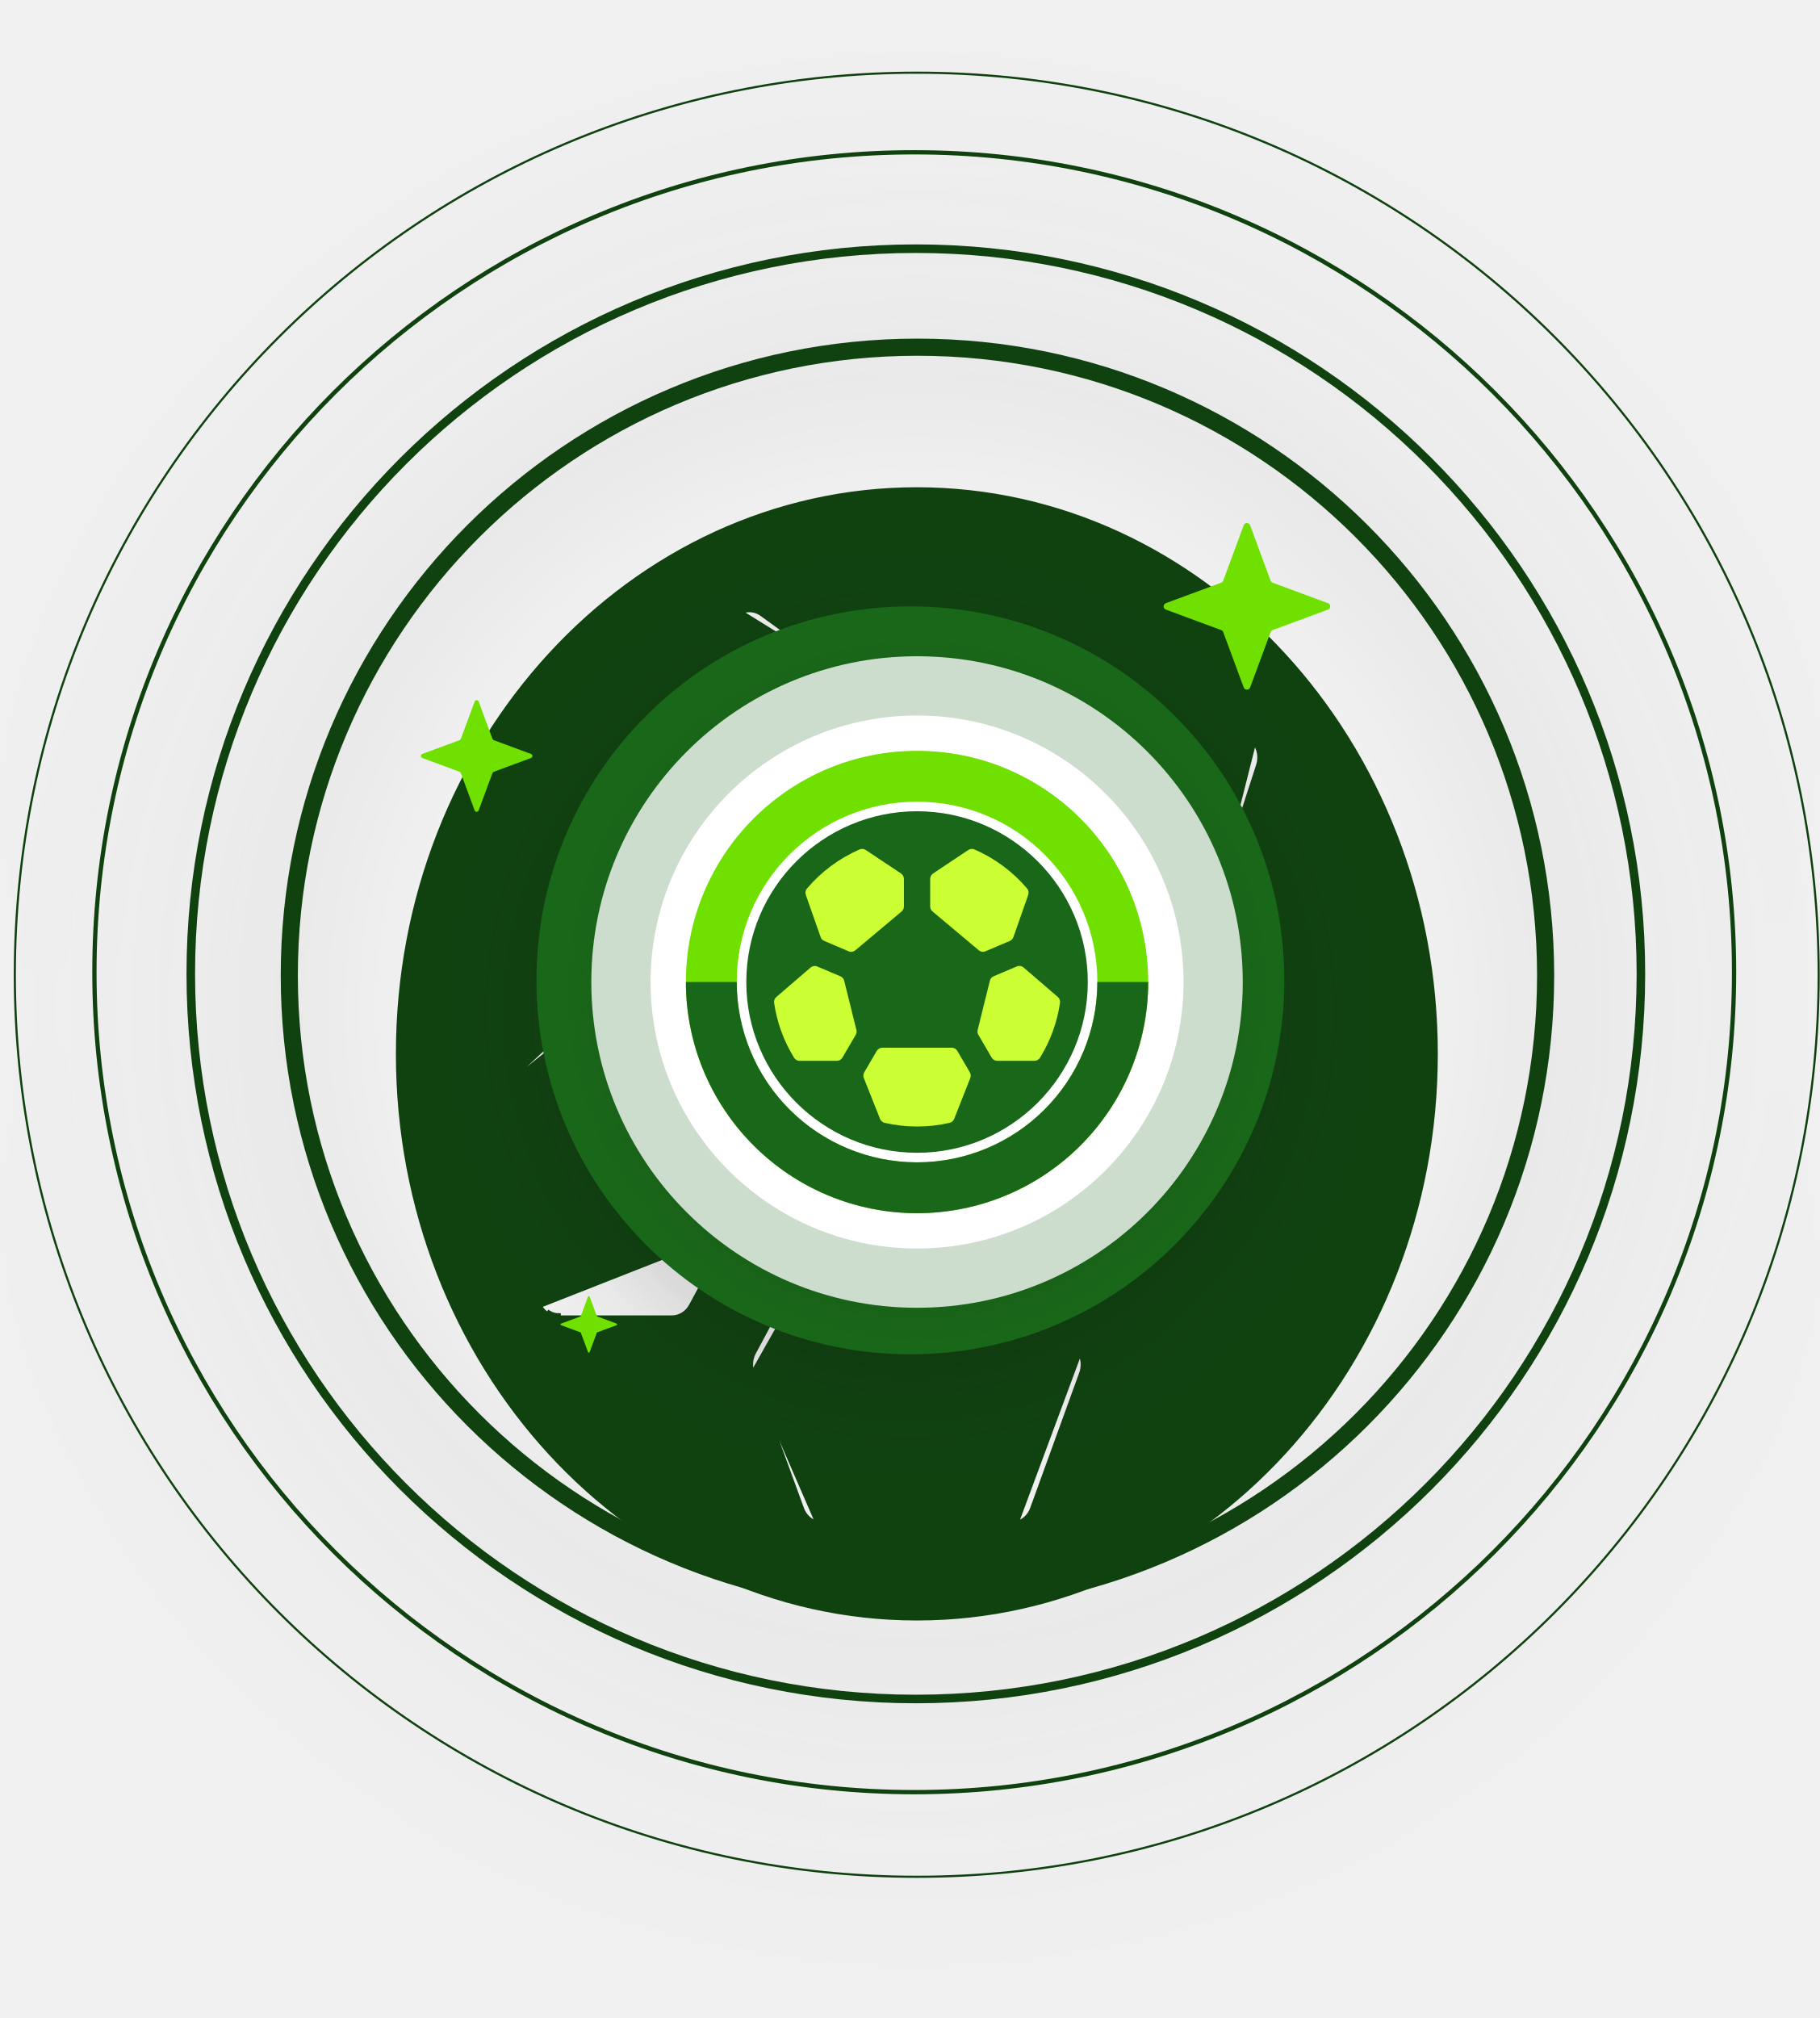
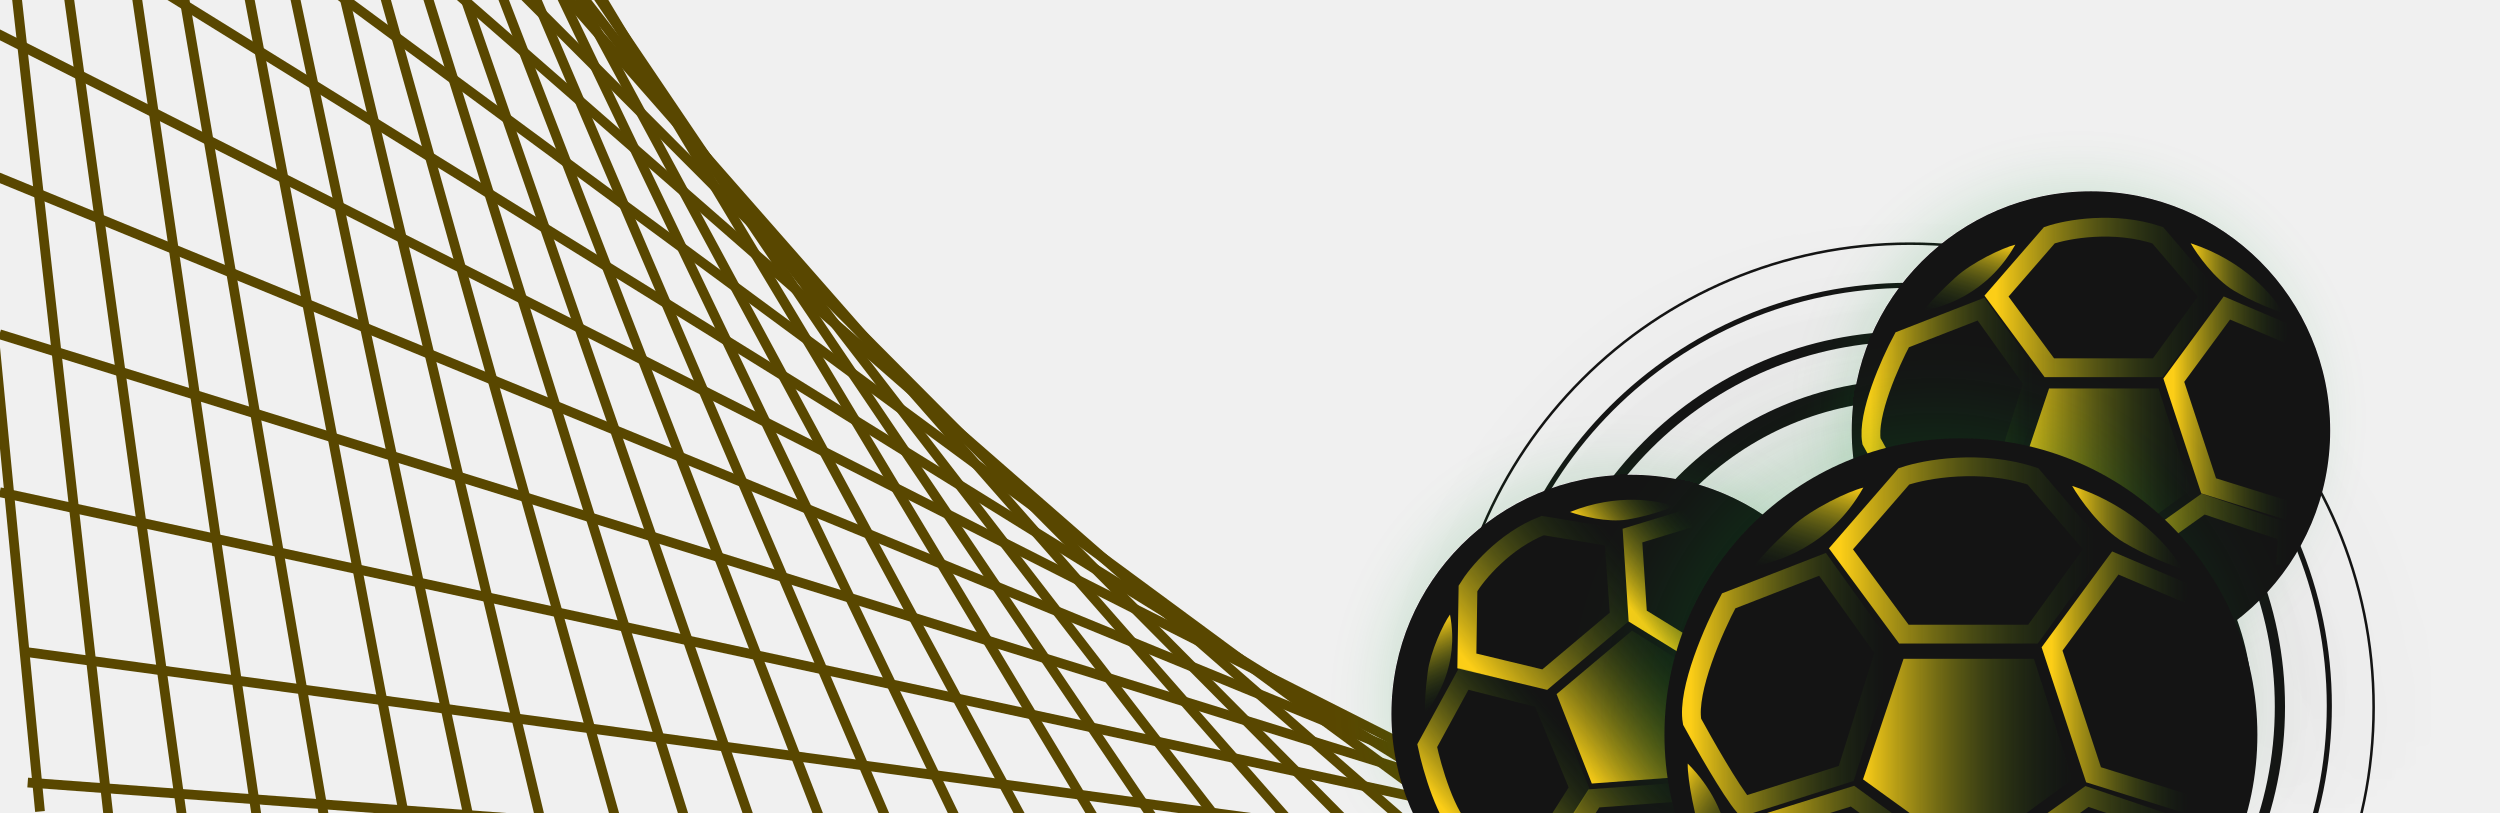
- <svg xmlns="http://www.w3.org/2000/svg" width="432" height="479" viewBox="0 0 432 479" fill="none">
-   <g filter="url(#filter0_d_3861_71825)">
-     <circle cx="217.799" cy="231.535" r="149.124" stroke="#104210" stroke-width="4.065" />
-   </g>
-   <g filter="url(#filter1_d_3861_71825)">
-     <circle cx="217.417" cy="231.153" r="172.127" stroke="#104210" stroke-width="2.032" />
-   </g>
-   <g filter="url(#filter2_d_3861_71825)">
-     <circle cx="217.035" cy="230.77" r="194.622" stroke="#104210" stroke-width="1.016" />
-   </g>
-   <g filter="url(#filter3_d_3861_71825)">
-     <circle cx="217.632" cy="231.368" r="214.114" stroke="#104210" stroke-width="0.508" />
-   </g>
-   <path d="M302.682 312.734H302.682H275.795H275.793C274.863 312.731 273.952 312.463 273.152 311.96C272.352 311.456 271.694 310.737 271.237 309.877L261.642 291.982C260.951 290.701 260.752 289.181 261.083 287.747L269.918 249.004C270.112 248.152 270.486 247.358 271.013 246.685C271.541 246.013 272.209 245.479 272.966 245.131L289.674 237.436C289.674 237.436 289.674 237.436 289.674 237.436C290.582 237.017 291.582 236.882 292.561 237.048C293.539 237.214 294.45 237.673 295.192 238.367L294.845 238.738L295.192 238.367L319.945 261.529L319.945 261.529C320.618 262.16 321.13 262.962 321.435 263.859C321.741 264.755 321.832 265.72 321.701 266.663C321.7 266.663 321.7 266.664 321.7 266.664L321.197 266.594C319.147 281.889 314.234 296.563 306.761 309.71L302.682 312.734ZM302.682 312.734C303.6 312.733 304.5 312.474 305.293 311.985C306.084 311.497 306.741 310.797 307.204 309.959L302.682 312.734ZM145.637 237.487L145.638 237.488L162.346 245.182C163.103 245.531 163.771 246.064 164.299 246.737C164.827 247.41 165.201 248.204 165.394 249.056L174.229 287.799C174.56 289.233 174.361 290.753 173.67 292.033L145.637 237.487ZM145.637 237.487C144.732 237.074 143.736 236.942 142.763 237.108C141.791 237.273 140.884 237.729 140.144 238.418L140.144 238.419L115.391 261.581L115.391 261.581M145.637 237.487L115.391 261.581M115.391 261.581C114.718 262.211 114.206 263.014 113.901 263.911C113.595 264.807 113.504 265.771 113.635 266.715L115.391 261.581ZM285.06 218.28L285.057 218.282L267.469 226.384L267.469 226.384C266.571 226.797 265.583 226.933 264.615 226.775C263.648 226.617 262.744 226.173 262.003 225.496C262.003 225.496 262.003 225.496 262.003 225.496L228.554 194.985C228.554 194.984 228.553 194.984 228.553 194.984C227.963 194.453 227.49 193.791 227.164 193.046C226.839 192.301 226.667 191.489 226.661 190.666L226.661 190.663L226.661 168.949V168.949C226.662 168.022 226.872 167.108 227.277 166.287C227.681 165.466 228.267 164.761 228.988 164.238L228.988 164.238L254.454 145.784L285.06 218.28ZM285.06 218.28C285.734 217.964 286.337 217.5 286.832 216.92C287.326 216.341 287.702 215.659 287.938 214.918L285.06 218.28ZM206.324 164.238L206.324 164.238C207.045 164.761 207.631 165.466 208.035 166.287C208.44 167.108 208.65 168.022 208.651 168.949V168.949V190.663C208.651 191.486 208.485 192.301 208.164 193.05C207.842 193.799 207.372 194.466 206.785 195.002L206.324 164.238ZM206.324 164.238L180.853 145.785C180.124 145.253 179.281 144.926 178.399 144.836C177.518 144.747 176.631 144.898 175.821 145.275L175.817 145.277L206.324 164.238ZM192.551 301.372L192.553 301.372L242.759 301.372H242.761C243.691 301.374 244.603 301.642 245.402 302.146C246.202 302.649 246.86 303.369 247.317 304.228L256.341 321.037L192.551 301.372ZM192.551 301.372C191.621 301.374 190.71 301.642 189.91 302.146C189.111 302.649 188.452 303.368 187.996 304.228C187.995 304.228 187.995 304.228 187.995 304.228L178.977 321.038C178.577 321.782 178.34 322.613 178.282 323.468C178.223 324.322 178.345 325.181 178.638 325.979M192.551 301.372L178.638 325.979M178.638 325.98L190.369 358.109C190.369 358.109 190.369 358.109 190.369 358.109C190.68 358.961 191.177 359.722 191.823 360.325C192.469 360.928 193.244 361.355 194.083 361.564C194.083 361.564 194.083 361.564 194.083 361.564L178.638 325.98ZM178.638 325.98C178.638 325.979 178.638 325.979 178.638 325.979M178.638 325.98L178.638 325.979M164.075 309.877L173.67 292.034L128.575 309.762L128.133 310.012C128.133 310.012 128.133 310.013 128.134 310.013C128.6 310.838 129.257 311.525 130.044 312.003L130.307 311.569C131.017 312 131.817 312.226 132.63 312.226V312.734H132.631L159.517 312.734L159.519 312.734C160.45 312.731 161.361 312.463 162.16 311.96C162.959 311.457 163.617 310.738 164.074 309.88C164.074 309.879 164.074 309.878 164.075 309.877ZM173.333 225.515L206.784 195.002L147.35 214.925C147.59 215.668 147.97 216.351 148.47 216.929C148.969 217.508 149.577 217.969 150.255 218.282C150.255 218.282 150.255 218.282 150.255 218.282L167.867 226.403L167.867 226.403C168.765 226.816 169.753 226.953 170.721 226.795C171.688 226.637 172.592 226.192 173.333 225.515C173.333 225.515 173.333 225.515 173.333 225.515ZM136.606 181.702L147.35 214.924L136.606 181.702ZM94.49 250.151C94.49 176.231 149.783 116.164 217.656 116.164C285.529 116.164 340.822 176.231 340.822 250.151C340.822 324.071 285.529 384.138 217.656 384.138C149.783 384.138 94.49 324.071 94.49 250.151ZM287.939 214.916L298.681 181.697C298.681 181.697 298.682 181.697 298.682 181.696C298.989 180.759 299.062 179.752 298.896 178.776C298.73 177.8 298.329 176.885 297.73 176.124L287.939 214.916ZM256.93 144.839C256.042 144.923 255.19 145.25 254.454 145.784L259.307 145.762L259.526 145.304C259.525 145.303 259.525 145.303 259.524 145.303C258.711 144.915 257.819 144.754 256.93 144.839ZM136.402 178.773C136.231 179.751 136.302 180.761 136.606 181.702L137.982 176.437L137.584 176.121C137.584 176.121 137.583 176.122 137.583 176.122C136.979 176.881 136.573 177.796 136.402 178.773ZM257.039 323.466C256.98 322.612 256.742 321.781 256.341 321.038L241.298 361.564C242.143 361.358 242.924 360.931 243.575 360.325C244.226 359.719 244.727 358.953 245.039 358.095L256.686 325.979C256.978 325.18 257.099 324.321 257.039 323.466Z" fill="#104210" stroke="#104210" stroke-width="1.016" />
-   <g filter="url(#filter4_d_3861_71825)">
-     <circle cx="216.123" cy="232.699" r="88.765" fill="#196719" />
-   </g>
-   <g filter="url(#filter5_d_3861_71825)">
-     <circle cx="217.701" cy="233.094" r="67.347" fill="white" />
-     <circle cx="217.701" cy="233.094" r="39.909" fill="#CCFF33" />
-     <path d="M295.025 233.094C295.025 275.799 260.406 310.418 217.701 310.418C174.996 310.418 140.377 275.799 140.377 233.094C140.377 190.389 174.996 155.77 217.701 155.77C260.406 155.77 295.025 190.389 295.025 233.094ZM154.443 233.094C154.443 268.03 182.765 296.352 217.701 296.352C252.637 296.352 280.959 268.03 280.959 233.094C280.959 198.157 252.637 169.836 217.701 169.836C182.765 169.836 154.443 198.157 154.443 233.094Z" fill="#CDDDCD" />
-     <path d="M272.576 233.094C272.576 263.401 248.008 287.97 217.701 287.97C187.394 287.97 162.826 263.401 162.826 233.094C162.826 202.787 187.394 178.219 217.701 178.219C248.008 178.219 272.576 202.787 272.576 233.094ZM174.898 233.094C174.898 256.734 194.062 275.897 217.701 275.897C241.34 275.897 260.504 256.734 260.504 233.094C260.504 209.455 241.34 190.292 217.701 190.292C194.062 190.292 174.898 209.455 174.898 233.094Z" fill="#70E000" />
-     <path d="M272.576 233.094C272.576 240.301 271.157 247.436 268.399 254.094C265.641 260.752 261.599 266.801 256.504 271.897C251.408 276.993 245.359 281.035 238.701 283.792C232.043 286.55 224.907 287.97 217.701 287.97C210.495 287.97 203.359 286.55 196.701 283.792C190.043 281.035 183.994 276.993 178.898 271.897C173.803 266.801 169.761 260.752 167.003 254.094C164.245 247.436 162.826 240.301 162.826 233.094H174.898C174.898 238.715 176.005 244.281 178.156 249.474C180.307 254.667 183.46 259.386 187.435 263.36C191.409 267.335 196.128 270.488 201.321 272.639C206.514 274.79 212.08 275.897 217.701 275.897C223.322 275.897 228.888 274.79 234.081 272.639C239.274 270.488 243.992 267.335 247.967 263.36C251.942 259.386 255.094 254.667 257.246 249.474C259.397 244.281 260.504 238.715 260.504 233.094H272.576Z" fill="#196719" />
-     <path d="M217.701 192.561C195.351 192.561 177.168 210.745 177.168 233.094C177.168 255.444 195.351 273.627 217.701 273.627C240.05 273.627 258.234 255.444 258.234 233.094C258.234 210.745 240.05 192.561 217.701 192.561ZM245.567 251.802H236.755C236.482 251.801 236.214 251.729 235.978 251.592C235.741 251.455 235.545 251.259 235.409 251.022L232.263 245.628C232.056 245.275 231.996 244.856 232.096 244.459L234.992 232.782C235.05 232.547 235.162 232.329 235.319 232.144C235.476 231.96 235.675 231.815 235.898 231.72L241.374 229.401C241.641 229.288 241.935 229.251 242.222 229.296C242.51 229.341 242.778 229.465 242.999 229.655L251.111 236.635C251.311 236.807 251.464 237.027 251.556 237.275C251.648 237.522 251.675 237.789 251.635 238.05C250.964 242.659 249.353 247.081 246.904 251.044C246.766 251.275 246.57 251.466 246.335 251.599C246.101 251.732 245.837 251.802 245.567 251.802ZM194.028 229.417L199.504 231.736C199.727 231.83 199.925 231.975 200.083 232.16C200.24 232.344 200.352 232.563 200.41 232.798L203.306 244.475C203.405 244.871 203.345 245.291 203.138 245.644L199.993 251.022C199.857 251.259 199.66 251.455 199.424 251.592C199.188 251.729 198.92 251.801 198.646 251.802H189.834C189.568 251.802 189.306 251.734 189.073 251.604C188.841 251.474 188.645 251.286 188.505 251.059C186.056 247.097 184.446 242.675 183.774 238.065C183.735 237.804 183.762 237.538 183.854 237.29C183.945 237.043 184.098 236.823 184.298 236.651L192.411 229.67C192.63 229.482 192.898 229.359 193.183 229.314C193.469 229.269 193.762 229.305 194.028 229.417ZM244.098 212.417L240.577 222.429C240.506 222.634 240.393 222.821 240.246 222.98C240.099 223.139 239.92 223.265 239.721 223.351L233.957 225.792C233.692 225.904 233.402 225.941 233.118 225.898C232.834 225.856 232.567 225.735 232.347 225.551L221.384 216.355C221.209 216.21 221.067 216.028 220.97 215.823C220.872 215.618 220.821 215.394 220.819 215.166V208.622C220.819 208.366 220.882 208.114 221.003 207.888C221.124 207.662 221.299 207.469 221.512 207.327L229.859 201.765C230.077 201.62 230.328 201.531 230.588 201.509C230.849 201.486 231.112 201.529 231.351 201.634C236.154 203.729 240.416 206.891 243.813 210.879C243.992 211.088 244.112 211.34 244.162 211.61C244.212 211.88 244.19 212.158 244.098 212.417ZM205.541 201.765L213.889 207.327C214.102 207.469 214.277 207.662 214.398 207.888C214.519 208.114 214.583 208.366 214.583 208.622V215.166C214.583 215.394 214.533 215.619 214.437 215.825C214.34 216.032 214.2 216.214 214.026 216.361L203.062 225.557C202.842 225.741 202.576 225.862 202.291 225.904C202.007 225.947 201.717 225.91 201.453 225.798L195.681 223.351C195.481 223.266 195.3 223.14 195.152 222.982C195.003 222.824 194.889 222.636 194.817 222.431L191.296 212.418C191.205 212.159 191.183 211.88 191.235 211.609C191.286 211.339 191.408 211.087 191.588 210.879C194.988 206.887 199.253 203.722 204.06 201.627C204.299 201.524 204.559 201.484 204.818 201.508C205.077 201.532 205.325 201.62 205.541 201.765ZM208.914 265.577L205.069 255.894C204.981 255.674 204.945 255.437 204.962 255.2C204.98 254.964 205.051 254.735 205.171 254.53L208.127 249.463C208.263 249.227 208.46 249.03 208.696 248.893C208.932 248.757 209.2 248.684 209.473 248.684H225.928C226.201 248.684 226.469 248.757 226.706 248.893C226.942 249.03 227.138 249.227 227.275 249.463L230.233 254.53C230.353 254.734 230.424 254.964 230.442 255.2C230.46 255.436 230.424 255.674 230.336 255.894L226.519 265.573C226.425 265.81 226.275 266.02 226.082 266.185C225.889 266.351 225.658 266.466 225.41 266.522C220.344 267.685 215.081 267.685 210.015 266.522C209.769 266.466 209.54 266.35 209.348 266.185C209.156 266.021 209.007 265.812 208.914 265.577Z" fill="#196719" />
-   </g>
-   <path d="M295.249 124.691C295.511 123.983 296.512 123.983 296.774 124.691L301.636 137.83C301.718 138.052 301.894 138.228 302.116 138.31L315.255 143.172C315.963 143.434 315.963 144.435 315.255 144.697L302.116 149.558C301.894 149.641 301.718 149.816 301.636 150.039L296.774 163.177C296.512 163.885 295.511 163.885 295.249 163.177L290.388 150.039C290.305 149.816 290.13 149.641 289.907 149.558L276.768 144.697C276.061 144.435 276.061 143.434 276.768 143.172L289.907 138.31C290.13 138.228 290.305 138.052 290.388 137.83L295.249 124.691Z" fill="#70E000" />
-   <path d="M112.679 166.526C112.843 166.083 113.468 166.083 113.632 166.526L116.911 175.385C116.962 175.524 117.072 175.634 117.211 175.686L126.07 178.964C126.513 179.128 126.513 179.753 126.07 179.917L117.211 183.195C117.072 183.247 116.962 183.356 116.911 183.496L113.632 192.355C113.468 192.797 112.843 192.797 112.679 192.355L109.401 183.496C109.349 183.356 109.24 183.247 109.101 183.195L100.241 179.917C99.799 179.753 99.799 179.128 100.241 178.964L109.101 175.686C109.24 175.634 109.349 175.524 109.401 175.385L112.679 166.526Z" fill="#70E000" />
-   <path d="M139.595 307.777C139.66 307.6 139.91 307.6 139.976 307.777L141.671 312.357C141.691 312.413 141.735 312.456 141.791 312.477L146.371 314.172C146.548 314.237 146.548 314.488 146.371 314.553L141.791 316.248C141.735 316.269 141.691 316.313 141.671 316.368L139.976 320.949C139.91 321.126 139.66 321.126 139.595 320.949L137.9 316.368C137.879 316.313 137.835 316.269 137.78 316.248L133.199 314.553C133.022 314.488 133.022 314.237 133.199 314.172L137.78 312.477C137.835 312.456 137.879 312.413 137.9 312.357L139.595 307.777Z" fill="#70E000" />
+ <svg xmlns="http://www.w3.org/2000/svg" width="941" height="306" viewBox="0 0 941 306" fill="none">
+   <g filter="url(#filter0_d_4037_75326)">
+     <circle cx="719.055" cy="266.356" r="119.545" stroke="#141414" stroke-width="7.692" />
+   </g>
+   <g filter="url(#filter1_d_4037_75326)">
+     <circle cx="718.743" cy="266.044" r="139.415" stroke="#141414" stroke-width="3.846" />
+   </g>
+   <g filter="url(#filter2_d_4037_75326)">
+     <circle cx="718.431" cy="265.732" r="158.325" stroke="#141414" stroke-width="1.923" />
+   </g>
+   <g filter="url(#filter3_d_4037_75326)">
+     <circle cx="718.919" cy="266.22" r="174.51" stroke="#141414" stroke-width="0.961" />
+   </g>
+   <path d="M814.818 313.796H814.817H791.862H791.86C790.988 313.794 790.13 313.574 789.371 313.154C788.613 312.734 787.978 312.128 787.533 311.393C787.532 311.392 787.532 311.391 787.531 311.39L779.342 297.962C779.342 297.961 779.341 297.961 779.341 297.96C778.667 296.861 778.468 295.547 778.794 294.304C778.795 294.303 778.795 294.303 778.795 294.302L786.337 265.223L814.818 313.796ZM814.818 313.796C815.677 313.796 816.524 313.583 817.277 313.175C818.027 312.768 818.66 312.18 819.111 311.463C825.561 301.484 829.804 290.344 831.575 278.73C831.704 277.913 831.614 277.078 831.314 276.305C831.014 275.531 830.516 274.848 829.87 274.316L829.87 274.316L808.738 256.93L808.737 256.93M814.818 313.796L808.737 256.93M808.737 256.93C808.026 256.346 807.163 255.966 806.246 255.829C805.329 255.693 804.389 255.803 803.532 256.151C803.532 256.151 803.532 256.151 803.532 256.151L789.268 261.927C788.553 262.216 787.914 262.662 787.404 263.234C786.894 263.805 786.528 264.485 786.337 265.222L808.737 256.93ZM680.917 256.189L680.92 256.19L695.184 261.965C695.9 262.255 696.539 262.701 697.048 263.272C697.558 263.844 697.924 264.524 698.115 265.261L680.917 256.189ZM680.917 256.189C680.063 255.846 679.129 255.737 678.217 255.874C677.304 256.011 676.445 256.388 675.737 256.968L675.735 256.969L654.602 274.355L654.602 274.355C653.957 274.887 653.458 275.57 653.159 276.344C652.859 277.117 652.769 277.951 652.898 278.769C654.669 290.384 658.913 301.526 665.365 311.507L680.917 256.189ZM799.955 242.86L799.949 242.863L784.934 248.944L784.933 248.944C784.086 249.287 783.158 249.399 782.251 249.269C781.344 249.138 780.488 248.771 779.778 248.201L751.224 225.301C751.223 225.3 751.222 225.3 751.221 225.299C750.657 224.852 750.199 224.29 749.881 223.65C749.562 223.009 749.393 222.308 749.387 221.594L749.387 221.586L749.387 205.288V205.287C749.387 204.482 749.595 203.692 749.99 202.988L750.829 203.457L749.99 202.988C750.384 202.283 750.952 201.687 751.638 201.249L751.639 201.249L773.38 187.397C773.38 187.397 773.38 187.397 773.38 187.397L773.381 187.397L799.955 242.86ZM799.955 242.86C800.592 242.597 801.168 242.209 801.645 241.718C802.122 241.227 802.488 240.644 802.72 240.006C802.72 240.005 802.721 240.004 802.721 240.003M799.955 242.86L802.721 240.003M810.966 210.268C802.018 200.225 790.797 192.267 778.157 186.995M810.966 210.268L778.157 186.995M810.966 210.268C811.545 210.915 811.938 211.699 812.102 212.545C812.265 213.391 812.192 214.264 811.891 215.073M810.966 210.268L811.891 215.073M778.157 186.995C778.157 186.996 778.158 186.996 778.158 186.996L777.786 187.882L778.156 186.995C778.156 186.995 778.157 186.995 778.157 186.995ZM811.891 215.073C811.891 215.073 811.891 215.073 811.891 215.073M811.891 215.073L811.891 215.073M811.891 215.073L802.721 240.003M811.891 215.073L802.721 240.003M732.813 201.249L732.814 201.249C733.5 201.687 734.068 202.283 734.462 202.988C734.857 203.692 735.065 204.482 735.066 205.287V205.288V221.586C735.066 222.301 734.902 223.005 734.587 223.649C734.273 224.293 733.817 224.86 733.254 225.311C733.254 225.311 733.254 225.312 733.254 225.312L704.695 248.216C703.985 248.785 703.129 249.153 702.222 249.283C701.315 249.413 700.387 249.302 699.539 248.959L699.539 248.959L684.503 242.863C683.862 242.603 683.281 242.217 682.8 241.727C682.319 241.236 681.948 240.653 681.712 240.011L672.54 215.075L732.813 201.249ZM732.813 201.249L711.069 187.398C711.069 187.398 711.068 187.398 711.068 187.397C710.374 186.953 709.578 186.683 708.752 186.609C707.927 186.535 707.093 186.66 706.328 186.973L706.322 186.975M732.813 201.249L706.322 186.975M706.322 186.975C693.671 192.249 682.442 200.213 673.489 210.265C672.906 210.909 672.508 211.694 672.34 212.54C672.171 213.387 672.241 214.262 672.54 215.074L706.322 186.975ZM720.792 304.107H720.794H763.658H763.66C764.532 304.109 765.39 304.33 766.149 304.75C766.907 305.17 767.542 305.775 767.987 306.509L767.989 306.513M720.792 304.107L767.166 307.01L767.989 306.513M720.792 304.107C719.92 304.109 719.062 304.33 718.303 304.75C717.544 305.17 716.909 305.776 716.464 306.511C716.464 306.512 716.464 306.513 716.463 306.513L708.765 319.129L720.792 304.107ZM767.989 306.513L775.692 319.128L767.989 306.513ZM765.196 347.136L766.085 347.502C765.78 348.242 765.292 348.894 764.668 349.405C764.045 349.915 763.305 350.268 762.512 350.439C749.181 353.364 735.33 353.364 721.999 350.438C721.999 350.438 721.999 350.438 721.999 350.438L765.196 347.136ZM765.196 347.136L766.085 347.502L776.029 323.397C776.029 323.397 776.029 323.396 776.029 323.396C776.315 322.708 776.434 321.964 776.375 321.223C776.317 320.482 776.082 319.766 775.692 319.129L765.196 347.136ZM705.657 294.341L698.115 265.262L667.652 312.342C668.258 312.665 668.941 312.835 669.635 312.835V313.796H669.636H692.59H692.592C693.464 313.794 694.322 313.574 695.081 313.154L694.615 312.312L695.081 313.154C695.84 312.734 696.475 312.128 696.92 311.392C696.92 311.392 696.92 311.391 696.921 311.39L705.11 298C705.785 296.901 705.984 295.586 705.658 294.341C705.658 294.341 705.658 294.341 705.657 294.341ZM637.601 266.24C637.601 211.144 684.496 166.245 742.226 166.245C799.956 166.245 846.852 211.144 846.852 266.24C846.852 321.335 799.956 366.234 742.226 366.234C684.496 366.234 637.601 321.335 637.601 266.24Z" fill="#141414" stroke="#141414" stroke-width="1.923" />
+   <path d="M-16.907 -24.957L15.051 305.442" stroke="#594700" stroke-width="3.669" />
+   <path d="M1.938 -40.197L45.846 352.051" stroke="#594700" stroke-width="3.669" />
+   <path d="M19.324 -48.894L81.443 401.067" stroke="#594700" stroke-width="3.669" />
+   <path d="M42.932 -59.842L119.41 463.395" stroke="#594700" stroke-width="3.669" />
+   <path d="M56.896 -73.718L158.759 522.951" stroke="#594700" stroke-width="3.669" />
+   <path d="M77.472 -87.312L199.512 557.401" stroke="#594700" stroke-width="3.669" />
+   <path d="M90.89 -96.178L227.883 550.745" stroke="#594700" stroke-width="3.669" />
+   <path d="M104.756 -105.339L258.959 541.373" stroke="#594700" stroke-width="3.669" />
+   <path d="M113.313 -113.783L294.039 530.283" stroke="#594700" stroke-width="3.669" />
+   <path d="M123.601 -120.58L325.892 525.978" stroke="#594700" stroke-width="3.669" />
+   <path d="M131.652 -125.899L355.158 518.73" stroke="#594700" stroke-width="3.669" />
+   <path d="M139.664 -129.333L384.561 504.883" stroke="#594700" stroke-width="3.669" />
+   <path d="M145.459 -132.231L413.439 495.103" stroke="#594700" stroke-width="3.669" />
+   <path d="M148.123 -133.062L444.534 484.788" stroke="#594700" stroke-width="3.669" />
+   <path d="M148.064 -130.233L475.162 475.711" stroke="#594700" stroke-width="3.669" />
+   <path d="M147.656 -131.823L507.967 467.986" stroke="#594700" stroke-width="3.669" />
+   <path d="M184.402 562.735L839.585 367.918" stroke="#594700" stroke-width="3.669" />
+   <path d="M154.501 515.534L831.36 360.332" stroke="#594700" stroke-width="3.669" />
+   <path d="M119.818 464.985L829.319 352.381" stroke="#594700" stroke-width="3.669" />
+   <path d="M82.919 414.971L831.674 345.247" stroke="#594700" stroke-width="3.669" />
+   <path d="M47.906 359.059L821.99 344.205" stroke="#594700" stroke-width="3.669" />
+   <path d="M10.425 294.55L825.741 354.745" stroke="#594700" stroke-width="3.669" />
+   <path d="M10.121 245.464L758.85 346.864" stroke="#594700" stroke-width="3.669" />
+   <path d="M-0.098 185.262L784.284 354.239" stroke="#594700" stroke-width="3.669" />
+   <path d="M-0.187 125.804L794.937 372.308" stroke="#594700" stroke-width="3.669" />
+   <path d="M-6.847 64.18L778.329 386.071" stroke="#594700" stroke-width="3.669" />
+   <path d="M-17.514 4.272L747.779 391.376" stroke="#594700" stroke-width="3.669" />
+   <path d="M1.063 -40.549L717.968 403.633" stroke="#594700" stroke-width="3.669" />
+   <path d="M43.458 -63.909L689.557 412.175" stroke="#594700" stroke-width="3.669" />
+   <path d="M73.524 -88.424L658.462 422.49" stroke="#594700" stroke-width="3.669" />
+   <path d="M96.277 -100.667C112.951 -87.877 459.035 261.014 629.992 433.86" stroke="#594700" stroke-width="3.669" />
+   <path d="M115.918 -111.784L599.443 439.166" stroke="#594700" stroke-width="3.669" />
+   <path d="M566.598 448.777L115.533 -135.707" stroke="#594700" stroke-width="3.669" />
+   <path d="M536.379 459.444L134.065 -135.862" stroke="#594700" stroke-width="3.669" />
+   <g filter="url(#filter4_d_4037_75326)">
+     <circle cx="787.032" cy="162.053" r="90.053" fill="#141414" />
+     <path d="M771.37 88.548L751.486 111.451L771.37 138.415H812.18L831.752 111.451L812.18 88.548C795.773 83.051 778.137 86.258 771.37 88.548Z" stroke="url(#paint0_linear_4037_75326)" stroke-width="7.073" />
+     <path d="M812.492 146.223H771.266L758.461 184.325L791.775 208.374L824.673 184.325L812.492 146.223Z" fill="url(#paint1_linear_4037_75326)" />
+     <path d="M753.152 182.451L720.775 192.758C716.527 187.678 708.108 172.874 704.43 166.107C702.681 156.113 711.405 136.471 715.986 127.9L745.656 116.344L765.332 143.828L753.152 182.451Z" stroke="url(#paint2_linear_4037_75326)" stroke-width="7.073" />
+     <path d="M787.507 213.059L755.13 189.635L722.753 199.733C722.267 202.683 721.837 209.477 724.002 213.059" stroke="url(#paint3_linear_4037_75326)" stroke-width="7.073" />
+     <path d="M796.46 213.059L829.253 189.739L861.006 200.462L860.277 212.746" stroke="url(#paint4_linear_4037_75326)" stroke-width="7.073" />
+     <path d="M861.318 192.238L831.335 182.868L818.218 143.1L838.206 115.928L861.214 125.714" stroke="url(#paint5_linear_4037_75326)" stroke-width="7.073" />
+     <path d="M840.809 109.369C833.563 105.038 826.963 95.697 824.568 91.567C844.807 98.147 856.182 111.798 859.34 117.802C856.182 116.795 848.055 113.7 840.809 109.369Z" fill="url(#paint6_linear_4037_75326)" />
+     <path d="M735.974 104.476C742.179 98.753 753.927 93.215 758.565 92.088C747.843 111.139 730.758 115.64 724.106 116.969C725.966 114.225 729.769 110.199 735.974 104.476Z" fill="url(#paint7_linear_4037_75326)" />
+     <path d="M708.282 205.147C705.389 197.217 702.885 184.099 703.051 179.328C718.502 194.795 717.126 212.958 716.611 219.721C714.471 217.191 712.991 218.049 708.282 205.147Z" fill="url(#paint8_linear_4037_75326)" />
+   </g>
+   <g filter="url(#filter5_d_4037_75326)">
+     <circle cx="613.777" cy="268.747" r="90.053" fill="#141414" />
+     <path d="M552.549 221.464L552.124 248.765L581.448 255.816L609.561 232.166L607.417 202.249L580.662 197.814C566.174 203.535 555.883 215.964 552.549 221.464Z" stroke="url(#paint9_linear_4037_75326)" stroke-width="7.073" />
+     <path d="M614.301 237.364L585.901 261.255L599.161 294.924L636.047 292.185L644.773 256.553L614.301 237.364Z" fill="url(#paint10_linear_4037_75326)" />
+     <path d="M594.417 296.71L578.086 322.573C572.216 321.535 557.837 316.216 551.382 313.686C544.385 307.815 539.012 289.228 537.2 280.669L550.943 255.514L580.425 263.044L594.417 296.71Z" stroke="url(#paint11_linear_4037_75326)" stroke-width="7.073" />
+     <path d="M635.822 297.886L599.943 300.513L583.491 326.232C584.866 328.546 588.507 333.476 592.074 334.688" stroke="url(#paint12_linear_4037_75326)" stroke-width="7.073" />
+     <path d="M641.989 292.697L651.066 257.628L679.154 246.613L685.771 255.498" stroke="url(#paint13_linear_4037_75326)" stroke-width="7.073" />
+     <path d="M674.602 240.767L648.518 251.688L616.435 231.894L614.458 201.592L635.979 195" stroke="url(#paint14_linear_4037_75326)" stroke-width="7.073" />
+     <path d="M612.45 195.565C604.949 196.781 594.988 194.171 590.946 192.714C608.701 185.518 624.448 188.33 630.103 190.635C627.344 191.772 619.952 194.35 612.45 195.565Z" fill="url(#paint15_linear_4037_75326)" />
+     <path d="M537.396 252.949C538.354 245.411 543.237 234.788 545.779 231.323C549.433 250.661 540.272 263.663 536.46 268.433C536.151 265.465 536.438 260.488 537.396 252.949Z" fill="url(#paint16_linear_4037_75326)" />
+   </g>
+   <g filter="url(#filter6_d_4037_75326)">
+     <circle cx="738.09" cy="276.577" r="111.588" fill="#141414" />
+     <path d="M716.614 179.31L692.938 206.581L716.614 238.687H765.206L788.51 206.581L765.206 179.31C745.67 172.765 724.671 176.583 716.614 179.31Z" stroke="url(#paint17_linear_4037_75326)" stroke-width="7.073" />
+     <path d="M765.577 247.984H716.49L701.243 293.353L740.91 321.988L780.081 293.353L765.577 247.984Z" fill="url(#paint18_linear_4037_75326)" />
+     <path d="M694.921 291.122L656.37 303.394C651.312 297.344 641.288 279.717 636.908 271.66C634.826 259.76 645.213 236.373 650.668 226.167L685.996 212.408L709.424 245.133L694.921 291.122Z" stroke="url(#paint19_linear_4037_75326)" stroke-width="7.073" />
+     <path d="M735.827 327.566L697.276 299.675L658.725 311.699C658.146 315.211 657.634 323.302 660.212 327.566" stroke="url(#paint20_linear_4037_75326)" stroke-width="7.073" />
+     <path d="M746.488 327.566L785.535 299.799L823.342 312.567L822.475 327.194" stroke="url(#paint21_linear_4037_75326)" stroke-width="7.073" />
+     <path d="M823.715 302.774L788.014 291.618L772.396 244.265L796.196 211.912L823.591 223.564" stroke="url(#paint22_linear_4037_75326)" stroke-width="7.073" />
+     <path d="M799.295 204.102C790.667 198.946 782.808 187.822 779.957 182.905C804.055 190.739 817.599 206.995 821.359 214.143C817.599 212.945 807.922 209.259 799.295 204.102Z" fill="url(#paint23_linear_4037_75326)" />
+     <path d="M674.468 198.276C681.856 191.462 695.844 184.867 701.367 183.525C688.599 206.21 668.257 211.569 660.336 213.151C662.55 209.884 667.079 205.091 674.468 198.276Z" fill="url(#paint24_linear_4037_75326)" />
+     <path d="M641.494 318.145C638.049 308.703 635.067 293.083 635.265 287.403C653.663 305.819 652.025 327.445 651.411 335.499C648.863 332.486 647.101 333.508 641.494 318.145Z" fill="url(#paint25_linear_4037_75326)" />
+   </g>
  <defs>
-     <filter id="filter0_d_3861_71825" x="42.255" y="64.12" width="351.089" height="351.089" filterUnits="userSpaceOnUse" color-interpolation-filters="sRGB">
-       <feFlood flood-opacity="0" result="BackgroundImageFix" />
-       <feColorMatrix in="SourceAlpha" type="matrix" values="0 0 0 0 0 0 0 0 0 0 0 0 0 0 0 0 0 0 127 0" result="hardAlpha" />
-       <feOffset dy="8.129" />
-       <feGaussianBlur stdDeviation="12.194" />
-       <feColorMatrix type="matrix" values="0 0 0 0 0.08 0 0 0 0 0.08 0 0 0 0 0.08 0 0 0 0.16 0" />
-       <feBlend mode="normal" in2="BackgroundImageFix" result="effect1_dropShadow_3861_71825" />
-       <feBlend mode="normal" in="SourceGraphic" in2="effect1_dropShadow_3861_71825" result="shape" />
-     </filter>
-     <filter id="filter1_d_3861_71825" x="19.886" y="41.751" width="395.062" height="395.062" filterUnits="userSpaceOnUse" color-interpolation-filters="sRGB">
-       <feFlood flood-opacity="0" result="BackgroundImageFix" />
-       <feColorMatrix in="SourceAlpha" type="matrix" values="0 0 0 0 0 0 0 0 0 0 0 0 0 0 0 0 0 0 127 0" result="hardAlpha" />
-       <feOffset dy="8.129" />
-       <feGaussianBlur stdDeviation="12.194" />
-       <feColorMatrix type="matrix" values="0 0 0 0 0.08 0 0 0 0 0.08 0 0 0 0 0.08 0 0 0 0.16 0" />
-       <feBlend mode="normal" in2="BackgroundImageFix" result="effect1_dropShadow_3861_71825" />
-       <feBlend mode="normal" in="SourceGraphic" in2="effect1_dropShadow_3861_71825" result="shape" />
-     </filter>
-     <filter id="filter2_d_3861_71825" x="-2.483" y="19.382" width="439.035" height="439.035" filterUnits="userSpaceOnUse" color-interpolation-filters="sRGB">
-       <feFlood flood-opacity="0" result="BackgroundImageFix" />
-       <feColorMatrix in="SourceAlpha" type="matrix" values="0 0 0 0 0 0 0 0 0 0 0 0 0 0 0 0 0 0 127 0" result="hardAlpha" />
-       <feOffset dy="8.129" />
-       <feGaussianBlur stdDeviation="12.194" />
-       <feColorMatrix type="matrix" values="0 0 0 0 0.08 0 0 0 0 0.08 0 0 0 0 0.08 0 0 0 0.16 0" />
-       <feBlend mode="normal" in2="BackgroundImageFix" result="effect1_dropShadow_3861_71825" />
-       <feBlend mode="normal" in="SourceGraphic" in2="effect1_dropShadow_3861_71825" result="shape" />
-     </filter>
-     <filter id="filter3_d_3861_71825" x="-21.123" y="0.741" width="477.511" height="477.511" filterUnits="userSpaceOnUse" color-interpolation-filters="sRGB">
-       <feFlood flood-opacity="0" result="BackgroundImageFix" />
-       <feColorMatrix in="SourceAlpha" type="matrix" values="0 0 0 0 0 0 0 0 0 0 0 0 0 0 0 0 0 0 127 0" result="hardAlpha" />
-       <feOffset dy="8.129" />
-       <feGaussianBlur stdDeviation="12.194" />
-       <feColorMatrix type="matrix" values="0 0 0 0 0.08 0 0 0 0 0.08 0 0 0 0 0.08 0 0 0 0.16 0" />
-       <feBlend mode="normal" in2="BackgroundImageFix" result="effect1_dropShadow_3861_71825" />
-       <feBlend mode="normal" in="SourceGraphic" in2="effect1_dropShadow_3861_71825" result="shape" />
-     </filter>
-     <filter id="filter4_d_3861_71825" x="102.97" y="127.676" width="226.306" height="226.306" filterUnits="userSpaceOnUse" color-interpolation-filters="sRGB">
-       <feFlood flood-opacity="0" result="BackgroundImageFix" />
-       <feColorMatrix in="SourceAlpha" type="matrix" values="0 0 0 0 0 0 0 0 0 0 0 0 0 0 0 0 0 0 127 0" result="hardAlpha" />
-       <feOffset dy="8.129" />
-       <feGaussianBlur stdDeviation="12.194" />
-       <feColorMatrix type="matrix" values="0 0 0 0 0.08 0 0 0 0 0.08 0 0 0 0 0.08 0 0 0 0.16 0" />
-       <feBlend mode="normal" in2="BackgroundImageFix" result="effect1_dropShadow_3861_71825" />
-       <feBlend mode="normal" in="SourceGraphic" in2="effect1_dropShadow_3861_71825" result="shape" />
-     </filter>
-     <filter id="filter5_d_3861_71825" x="132.248" y="149.673" width="170.907" height="170.907" filterUnits="userSpaceOnUse" color-interpolation-filters="sRGB">
-       <feFlood flood-opacity="0" result="BackgroundImageFix" />
-       <feColorMatrix in="SourceAlpha" type="matrix" values="0 0 0 0 0 0 0 0 0 0 0 0 0 0 0 0 0 0 127 0" result="hardAlpha" />
-       <feOffset dy="2.032" />
-       <feGaussianBlur stdDeviation="4.065" />
-       <feColorMatrix type="matrix" values="0 0 0 0 0.08 0 0 0 0 0.08 0 0 0 0 0.08 0 0 0 0.08 0" />
-       <feBlend mode="normal" in2="BackgroundImageFix" result="effect1_dropShadow_3861_71825" />
-       <feBlend mode="normal" in="SourceGraphic" in2="effect1_dropShadow_3861_71825" result="shape" />
-     </filter>
+     <filter id="filter0_d_4037_75326" x="549.513" y="112.198" width="339.084" height="339.084" filterUnits="userSpaceOnUse" color-interpolation-filters="sRGB">
+       <feFlood flood-opacity="0" result="BackgroundImageFix" />
+       <feColorMatrix in="SourceAlpha" type="matrix" values="0 0 0 0 0 0 0 0 0 0 0 0 0 0 0 0 0 0 127 0" result="hardAlpha" />
+       <feOffset dy="15.384" />
+       <feGaussianBlur stdDeviation="23.076" />
+       <feColorMatrix type="matrix" values="0 0 0 0 0.08 0 0 0 0 0.08 0 0 0 0 0.08 0 0 0 0.16 0" />
+       <feBlend mode="normal" in2="BackgroundImageFix" result="effect1_dropShadow_4037_75326" />
+       <feBlend mode="normal" in="SourceGraphic" in2="effect1_dropShadow_4037_75326" result="shape" />
+     </filter>
+     <filter id="filter1_d_4037_75326" x="531.253" y="93.938" width="374.979" height="374.98" filterUnits="userSpaceOnUse" color-interpolation-filters="sRGB">
+       <feFlood flood-opacity="0" result="BackgroundImageFix" />
+       <feColorMatrix in="SourceAlpha" type="matrix" values="0 0 0 0 0 0 0 0 0 0 0 0 0 0 0 0 0 0 127 0" result="hardAlpha" />
+       <feOffset dy="15.384" />
+       <feGaussianBlur stdDeviation="23.076" />
+       <feColorMatrix type="matrix" values="0 0 0 0 0.08 0 0 0 0 0.08 0 0 0 0 0.08 0 0 0 0.16 0" />
+       <feBlend mode="normal" in2="BackgroundImageFix" result="effect1_dropShadow_4037_75326" />
+       <feBlend mode="normal" in="SourceGraphic" in2="effect1_dropShadow_4037_75326" result="shape" />
+     </filter>
+     <filter id="filter2_d_4037_75326" x="512.994" y="75.679" width="410.875" height="410.875" filterUnits="userSpaceOnUse" color-interpolation-filters="sRGB">
+       <feFlood flood-opacity="0" result="BackgroundImageFix" />
+       <feColorMatrix in="SourceAlpha" type="matrix" values="0 0 0 0 0 0 0 0 0 0 0 0 0 0 0 0 0 0 127 0" result="hardAlpha" />
+       <feOffset dy="15.384" />
+       <feGaussianBlur stdDeviation="23.076" />
+       <feColorMatrix type="matrix" values="0 0 0 0 0.08 0 0 0 0 0.08 0 0 0 0 0.08 0 0 0 0.16 0" />
+       <feBlend mode="normal" in2="BackgroundImageFix" result="effect1_dropShadow_4037_75326" />
+       <feBlend mode="normal" in="SourceGraphic" in2="effect1_dropShadow_4037_75326" result="shape" />
+     </filter>
+     <filter id="filter3_d_4037_75326" x="497.777" y="60.462" width="442.284" height="442.283" filterUnits="userSpaceOnUse" color-interpolation-filters="sRGB">
+       <feFlood flood-opacity="0" result="BackgroundImageFix" />
+       <feColorMatrix in="SourceAlpha" type="matrix" values="0 0 0 0 0 0 0 0 0 0 0 0 0 0 0 0 0 0 127 0" result="hardAlpha" />
+       <feOffset dy="15.384" />
+       <feGaussianBlur stdDeviation="23.076" />
+       <feColorMatrix type="matrix" values="0 0 0 0 0.08 0 0 0 0 0.08 0 0 0 0 0.08 0 0 0 0.16 0" />
+       <feBlend mode="normal" in2="BackgroundImageFix" result="effect1_dropShadow_4037_75326" />
+       <feBlend mode="normal" in="SourceGraphic" in2="effect1_dropShadow_4037_75326" result="shape" />
+     </filter>
+     <filter id="filter4_d_4037_75326" x="673.401" y="48.422" width="217.831" height="217.831" filterUnits="userSpaceOnUse" color-interpolation-filters="sRGB">
+       <feFlood flood-opacity="0" result="BackgroundImageFix" />
+       <feColorMatrix in="SourceAlpha" type="matrix" values="0 0 0 0 0 0 0 0 0 0 0 0 0 0 0 0 0 0 127 0" result="hardAlpha" />
+       <feOffset dx="-4.716" dy="-4.716" />
+       <feGaussianBlur stdDeviation="9.431" />
+       <feComposite in2="hardAlpha" operator="out" />
+       <feColorMatrix type="matrix" values="0 0 0 0 0 0 0 0 0 0.565 0 0 0 0 0.145 0 0 0 0.12 0" />
+       <feBlend mode="normal" in2="BackgroundImageFix" result="effect1_dropShadow_4037_75326" />
+       <feBlend mode="normal" in="SourceGraphic" in2="effect1_dropShadow_4037_75326" result="shape" />
+     </filter>
+     <filter id="filter5_d_4037_75326" x="500.146" y="155.115" width="217.831" height="217.831" filterUnits="userSpaceOnUse" color-interpolation-filters="sRGB">
+       <feFlood flood-opacity="0" result="BackgroundImageFix" />
+       <feColorMatrix in="SourceAlpha" type="matrix" values="0 0 0 0 0 0 0 0 0 0 0 0 0 0 0 0 0 0 127 0" result="hardAlpha" />
+       <feOffset dx="-4.716" dy="-4.716" />
+       <feGaussianBlur stdDeviation="9.431" />
+       <feComposite in2="hardAlpha" operator="out" />
+       <feColorMatrix type="matrix" values="0 0 0 0 0 0 0 0 0 0.565 0 0 0 0 0.145 0 0 0 0.12 0" />
+       <feBlend mode="normal" in2="BackgroundImageFix" result="effect1_dropShadow_4037_75326" />
+       <feBlend mode="normal" in="SourceGraphic" in2="effect1_dropShadow_4037_75326" result="shape" />
+     </filter>
+     <filter id="filter6_d_4037_75326" x="588.778" y="127.265" width="279.762" height="279.762" filterUnits="userSpaceOnUse" color-interpolation-filters="sRGB">
+       <feFlood flood-opacity="0" result="BackgroundImageFix" />
+       <feColorMatrix in="SourceAlpha" type="matrix" values="0 0 0 0 0 0 0 0 0 0 0 0 0 0 0 0 0 0 127 0" result="hardAlpha" />
+       <feOffset dx="-9.431" dy="-9.431" />
+       <feGaussianBlur stdDeviation="14.147" />
+       <feColorMatrix type="matrix" values="0 0 0 0 0 0 0 0 0 0.565 0 0 0 0 0.145 0 0 0 0.16 0" />
+       <feBlend mode="normal" in2="BackgroundImageFix" result="effect1_dropShadow_4037_75326" />
+       <feBlend mode="normal" in="SourceGraphic" in2="effect1_dropShadow_4037_75326" result="shape" />
+     </filter>
+     <linearGradient id="paint0_linear_4037_75326" x1="751.36" y1="114.578" x2="831.625" y2="114.578" gradientUnits="userSpaceOnUse">
+       <stop stop-color="#FCCE17" />
+       <stop offset="1" stop-color="#104210" stop-opacity="0" />
+     </linearGradient>
+     <linearGradient id="paint1_linear_4037_75326" x1="758.357" y1="180.369" x2="824.569" y2="180.369" gradientUnits="userSpaceOnUse">
+       <stop stop-color="#FCCE17" />
+       <stop offset="1" stop-color="#104210" stop-opacity="0" />
+     </linearGradient>
+     <linearGradient id="paint2_linear_4037_75326" x1="704.106" y1="158.327" x2="765.236" y2="158.327" gradientUnits="userSpaceOnUse">
+       <stop stop-color="#FCCE17" />
+       <stop offset="1" stop-color="#104210" stop-opacity="0" />
+     </linearGradient>
+     <linearGradient id="paint3_linear_4037_75326" x1="722.256" y1="202.504" x2="787.405" y2="202.504" gradientUnits="userSpaceOnUse">
+       <stop stop-color="#FCCE17" />
+       <stop offset="1" stop-color="#104210" stop-opacity="0" />
+     </linearGradient>
+     <linearGradient id="paint4_linear_4037_75326" x1="796.358" y1="202.551" x2="860.904" y2="202.551" gradientUnits="userSpaceOnUse">
+       <stop stop-color="#FCCE17" />
+       <stop offset="1" stop-color="#104210" stop-opacity="0" />
+     </linearGradient>
+     <linearGradient id="paint5_linear_4037_75326" x1="818.15" y1="157.854" x2="861.25" y2="157.854" gradientUnits="userSpaceOnUse">
+       <stop stop-color="#FCCE17" />
+       <stop offset="1" stop-color="#104210" stop-opacity="0" />
+     </linearGradient>
+     <linearGradient id="paint6_linear_4037_75326" x1="824.514" y1="105.981" x2="859.285" y2="105.981" gradientUnits="userSpaceOnUse">
+       <stop stop-color="#FCCE17" />
+       <stop offset="1" stop-color="#104210" stop-opacity="0" />
+     </linearGradient>
+     <linearGradient id="paint7_linear_4037_75326" x1="744.878" y1="87.992" x2="735.359" y2="120.236" gradientUnits="userSpaceOnUse">
+       <stop stop-color="#FCCE17" />
+       <stop offset="1" stop-color="#104210" stop-opacity="0" />
+     </linearGradient>
+     <linearGradient id="paint8_linear_4037_75326" x1="695.12" y1="191.872" x2="723.035" y2="209.384" gradientUnits="userSpaceOnUse">
+       <stop stop-color="#FCCE17" />
+       <stop offset="1" stop-color="#104210" stop-opacity="0" />
+     </linearGradient>
+     <linearGradient id="paint9_linear_4037_75326" x1="553.849" y1="250.992" x2="609.142" y2="204.476" gradientUnits="userSpaceOnUse">
+       <stop stop-color="#FCCE17" />
+       <stop offset="1" stop-color="#104210" stop-opacity="0" />
+     </linearGradient>
+     <linearGradient id="paint10_linear_4037_75326" x1="596.797" y1="292.259" x2="642.409" y2="253.888" gradientUnits="userSpaceOnUse">
+       <stop stop-color="#FCCE17" />
+       <stop offset="1" stop-color="#104210" stop-opacity="0" />
+     </linearGradient>
+     <linearGradient id="paint11_linear_4037_75326" x1="546.649" y1="308.515" x2="588.761" y2="273.088" gradientUnits="userSpaceOnUse">
+       <stop stop-color="#FCCE17" />
+       <stop offset="1" stop-color="#104210" stop-opacity="0" />
+     </linearGradient>
+     <linearGradient id="paint12_linear_4037_75326" x1="584.755" y1="328.429" x2="629.635" y2="290.674" gradientUnits="userSpaceOnUse">
+       <stop stop-color="#FCCE17" />
+       <stop offset="1" stop-color="#104210" stop-opacity="0" />
+     </linearGradient>
+     <linearGradient id="paint13_linear_4037_75326" x1="635.83" y1="285.517" x2="680.295" y2="248.112" gradientUnits="userSpaceOnUse">
+       <stop stop-color="#FCCE17" />
+       <stop offset="1" stop-color="#104210" stop-opacity="0" />
+     </linearGradient>
+     <linearGradient id="paint14_linear_4037_75326" x1="624.939" y1="242.097" x2="654.629" y2="217.12" gradientUnits="userSpaceOnUse">
+       <stop stop-color="#FCCE17" />
+       <stop offset="1" stop-color="#104210" stop-opacity="0" />
+     </linearGradient>
+     <linearGradient id="paint15_linear_4037_75326" x1="599.261" y1="202.675" x2="623.215" y2="182.524" gradientUnits="userSpaceOnUse">
+       <stop stop-color="#FCCE17" />
+       <stop offset="1" stop-color="#104210" stop-opacity="0" />
+     </linearGradient>
+     <linearGradient id="paint16_linear_4037_75326" x1="533.976" y1="236.434" x2="546.105" y2="264.162" gradientUnits="userSpaceOnUse">
+       <stop stop-color="#FCCE17" />
+       <stop offset="1" stop-color="#104210" stop-opacity="0" />
+     </linearGradient>
+     <linearGradient id="paint17_linear_4037_75326" x1="692.787" y1="210.304" x2="788.36" y2="210.304" gradientUnits="userSpaceOnUse">
+       <stop stop-color="#FCCE17" />
+       <stop offset="1" stop-color="#104210" stop-opacity="0" />
+     </linearGradient>
+     <linearGradient id="paint18_linear_4037_75326" x1="701.119" y1="288.643" x2="779.957" y2="288.643" gradientUnits="userSpaceOnUse">
+       <stop stop-color="#FCCE17" />
+       <stop offset="1" stop-color="#104210" stop-opacity="0" />
+     </linearGradient>
+     <linearGradient id="paint19_linear_4037_75326" x1="636.522" y1="262.397" x2="709.31" y2="262.397" gradientUnits="userSpaceOnUse">
+       <stop stop-color="#FCCE17" />
+       <stop offset="1" stop-color="#104210" stop-opacity="0" />
+     </linearGradient>
+     <linearGradient id="paint20_linear_4037_75326" x1="658.133" y1="314.999" x2="735.705" y2="314.999" gradientUnits="userSpaceOnUse">
+       <stop stop-color="#FCCE17" />
+       <stop offset="1" stop-color="#104210" stop-opacity="0" />
+     </linearGradient>
+     <linearGradient id="paint21_linear_4037_75326" x1="746.367" y1="315.054" x2="823.222" y2="315.054" gradientUnits="userSpaceOnUse">
+       <stop stop-color="#FCCE17" />
+       <stop offset="1" stop-color="#104210" stop-opacity="0" />
+     </linearGradient>
+     <linearGradient id="paint22_linear_4037_75326" x1="772.315" y1="261.833" x2="823.634" y2="261.833" gradientUnits="userSpaceOnUse">
+       <stop stop-color="#FCCE17" />
+       <stop offset="1" stop-color="#104210" stop-opacity="0" />
+     </linearGradient>
+     <linearGradient id="paint23_linear_4037_75326" x1="779.892" y1="200.068" x2="821.294" y2="200.068" gradientUnits="userSpaceOnUse">
+       <stop stop-color="#FCCE17" />
+       <stop offset="1" stop-color="#104210" stop-opacity="0" />
+     </linearGradient>
+     <linearGradient id="paint24_linear_4037_75326" x1="685.069" y1="178.648" x2="673.735" y2="217.041" gradientUnits="userSpaceOnUse">
+       <stop stop-color="#FCCE17" />
+       <stop offset="1" stop-color="#104210" stop-opacity="0" />
+     </linearGradient>
+     <linearGradient id="paint25_linear_4037_75326" x1="625.822" y1="302.338" x2="659.06" y2="323.19" gradientUnits="userSpaceOnUse">
+       <stop stop-color="#FCCE17" />
+       <stop offset="1" stop-color="#104210" stop-opacity="0" />
+     </linearGradient>
  </defs>
</svg>
